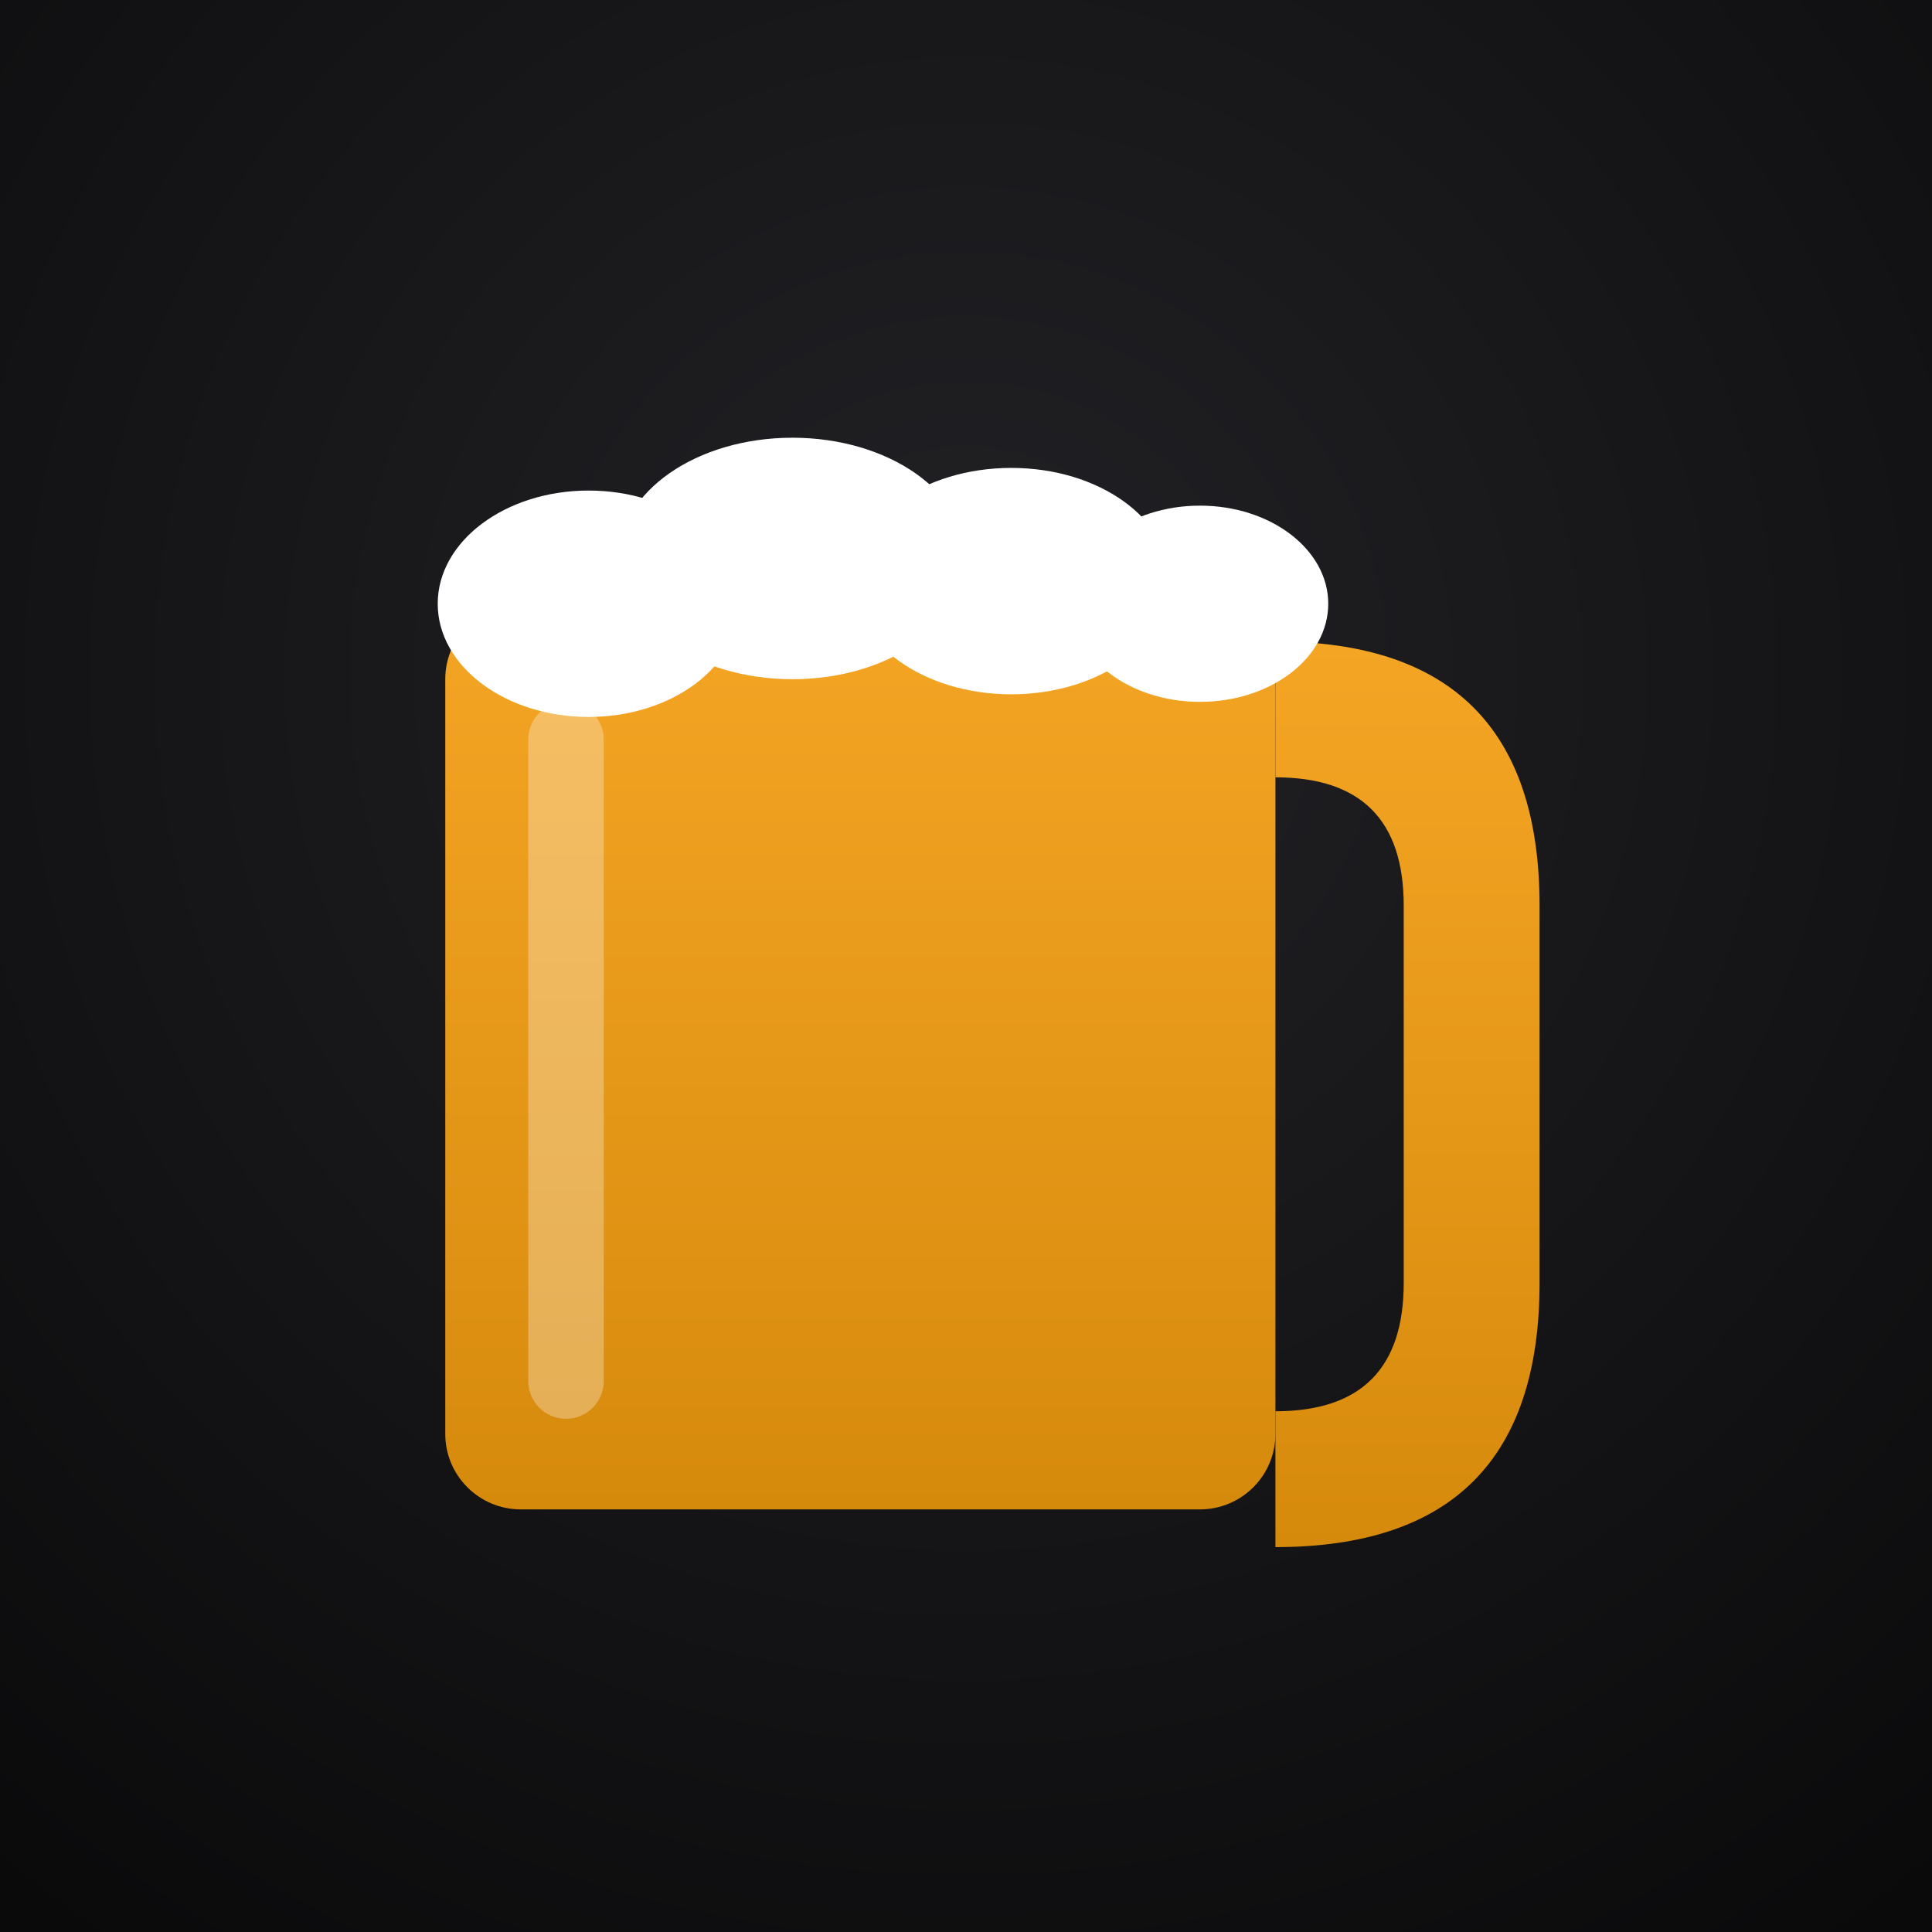
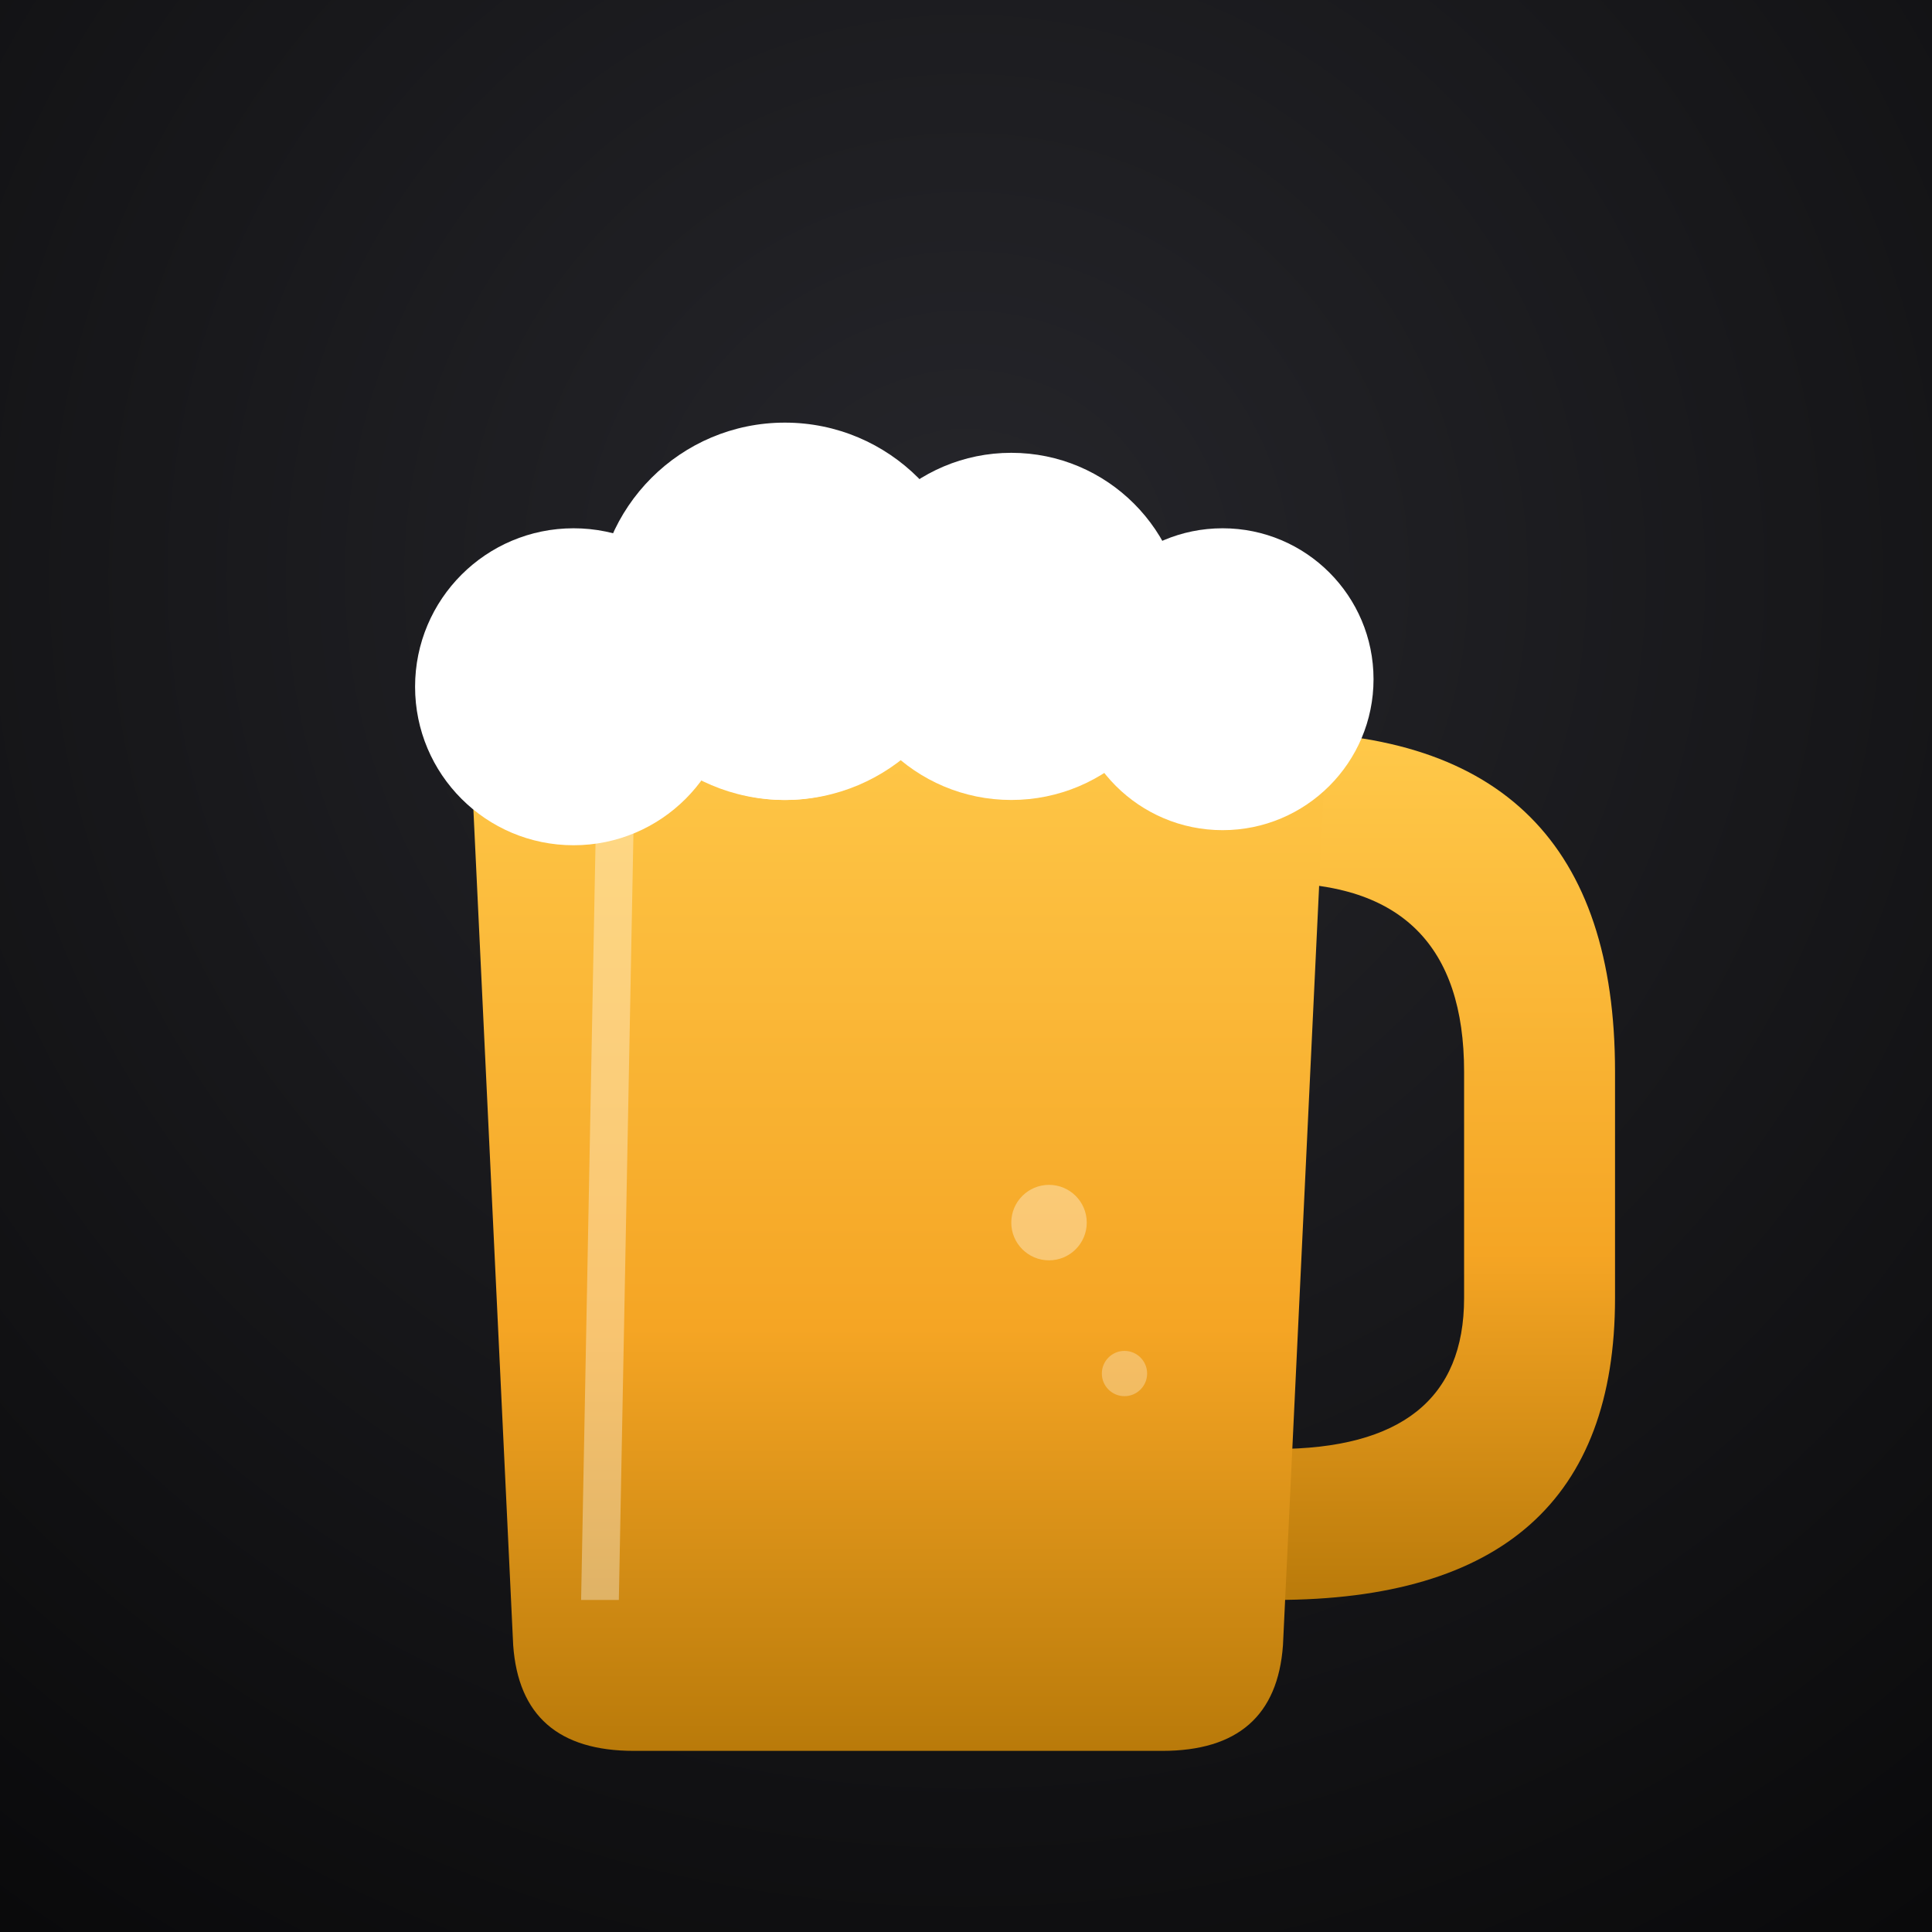
<svg xmlns="http://www.w3.org/2000/svg" viewBox="0 0 512 512">
  <defs>
-     <radialGradient id="bg" cx="50%" cy="35%" r="80%">
-       <stop offset="0%" stop-color="#222226" />
+     <radialGradient id="bg" cx="50%" cy="30%" r="85%">
+       <stop offset="0%" stop-color="#26262b" />
      <stop offset="100%" stop-color="#0a0a0b" />
    </radialGradient>
-     <linearGradient id="amber" x1="0" y1="0" x2="0" y2="1">
-       <stop offset="0%" stop-color="#f5a524" />
-       <stop offset="100%" stop-color="#d68a0c" />
+     <linearGradient id="beer" x1="0" y1="0" x2="0" y2="1">
+       <stop offset="0%" stop-color="#ffc94a" />
+       <stop offset="60%" stop-color="#f5a524" />
+       <stop offset="100%" stop-color="#b97a0a" />
    </linearGradient>
  </defs>
-   <rect width="512" height="512" rx="0" fill="url(#bg)" />
-   <g transform="translate(118 110)">
-     <path d="M 220 60 q 70 0 70 70 v 100 q 0 70 -70 70 v -36 q 34 0 34 -34 v -100 q 0 -34 -34 -34 z" fill="url(#amber)" />
-     <rect x="0" y="50" width="220" height="240" rx="20" fill="url(#amber)" />
-     <rect x="22" y="76" width="20" height="190" rx="10" fill="#ffffff" opacity="0.30" />
-     <ellipse cx="38" cy="50" rx="40" ry="30" fill="#ffffff" />
-     <ellipse cx="92" cy="38" rx="46" ry="32" fill="#ffffff" />
-     <ellipse cx="150" cy="44" rx="42" ry="30" fill="#ffffff" />
-     <ellipse cx="200" cy="50" rx="34" ry="26" fill="#ffffff" />
+   <rect width="512" height="512" fill="url(#bg)" />
+   <g transform="translate(108 104)">
+     <path d="M 230 90              Q 320 90 320 180              L 320 240              Q 320 320 230 320              L 230 280              Q 280 280 280 240              L 280 180              Q 280 130 230 130 Z" fill="url(#beer)" />
+     <path d="M 16 80              L 244 80              L 232 332              Q 230 360 200 360              L 60 360              Q 30 360 28 332 Z" fill="url(#beer)" />
+     <path d="M 50 110              L 60 110              L 56 320              L 46 320 Z" fill="#ffffff" opacity="0.35" />
+     <g>
+       <circle cx="44" cy="78" r="42" fill="#ffffff" />
+       <circle cx="100" cy="58" r="50" fill="#ffffff" />
+       <circle cx="160" cy="62" r="46" fill="#ffffff" />
+       <circle cx="216" cy="76" r="40" fill="#ffffff" />
+       <circle cx="100" cy="62" r="46" fill="#ffffff" />
+     </g>
+     <circle cx="170" cy="220" r="10" fill="#ffffff" opacity="0.35" />
+     <circle cx="190" cy="260" r="6" fill="#ffffff" opacity="0.30" />
  </g>
</svg>
